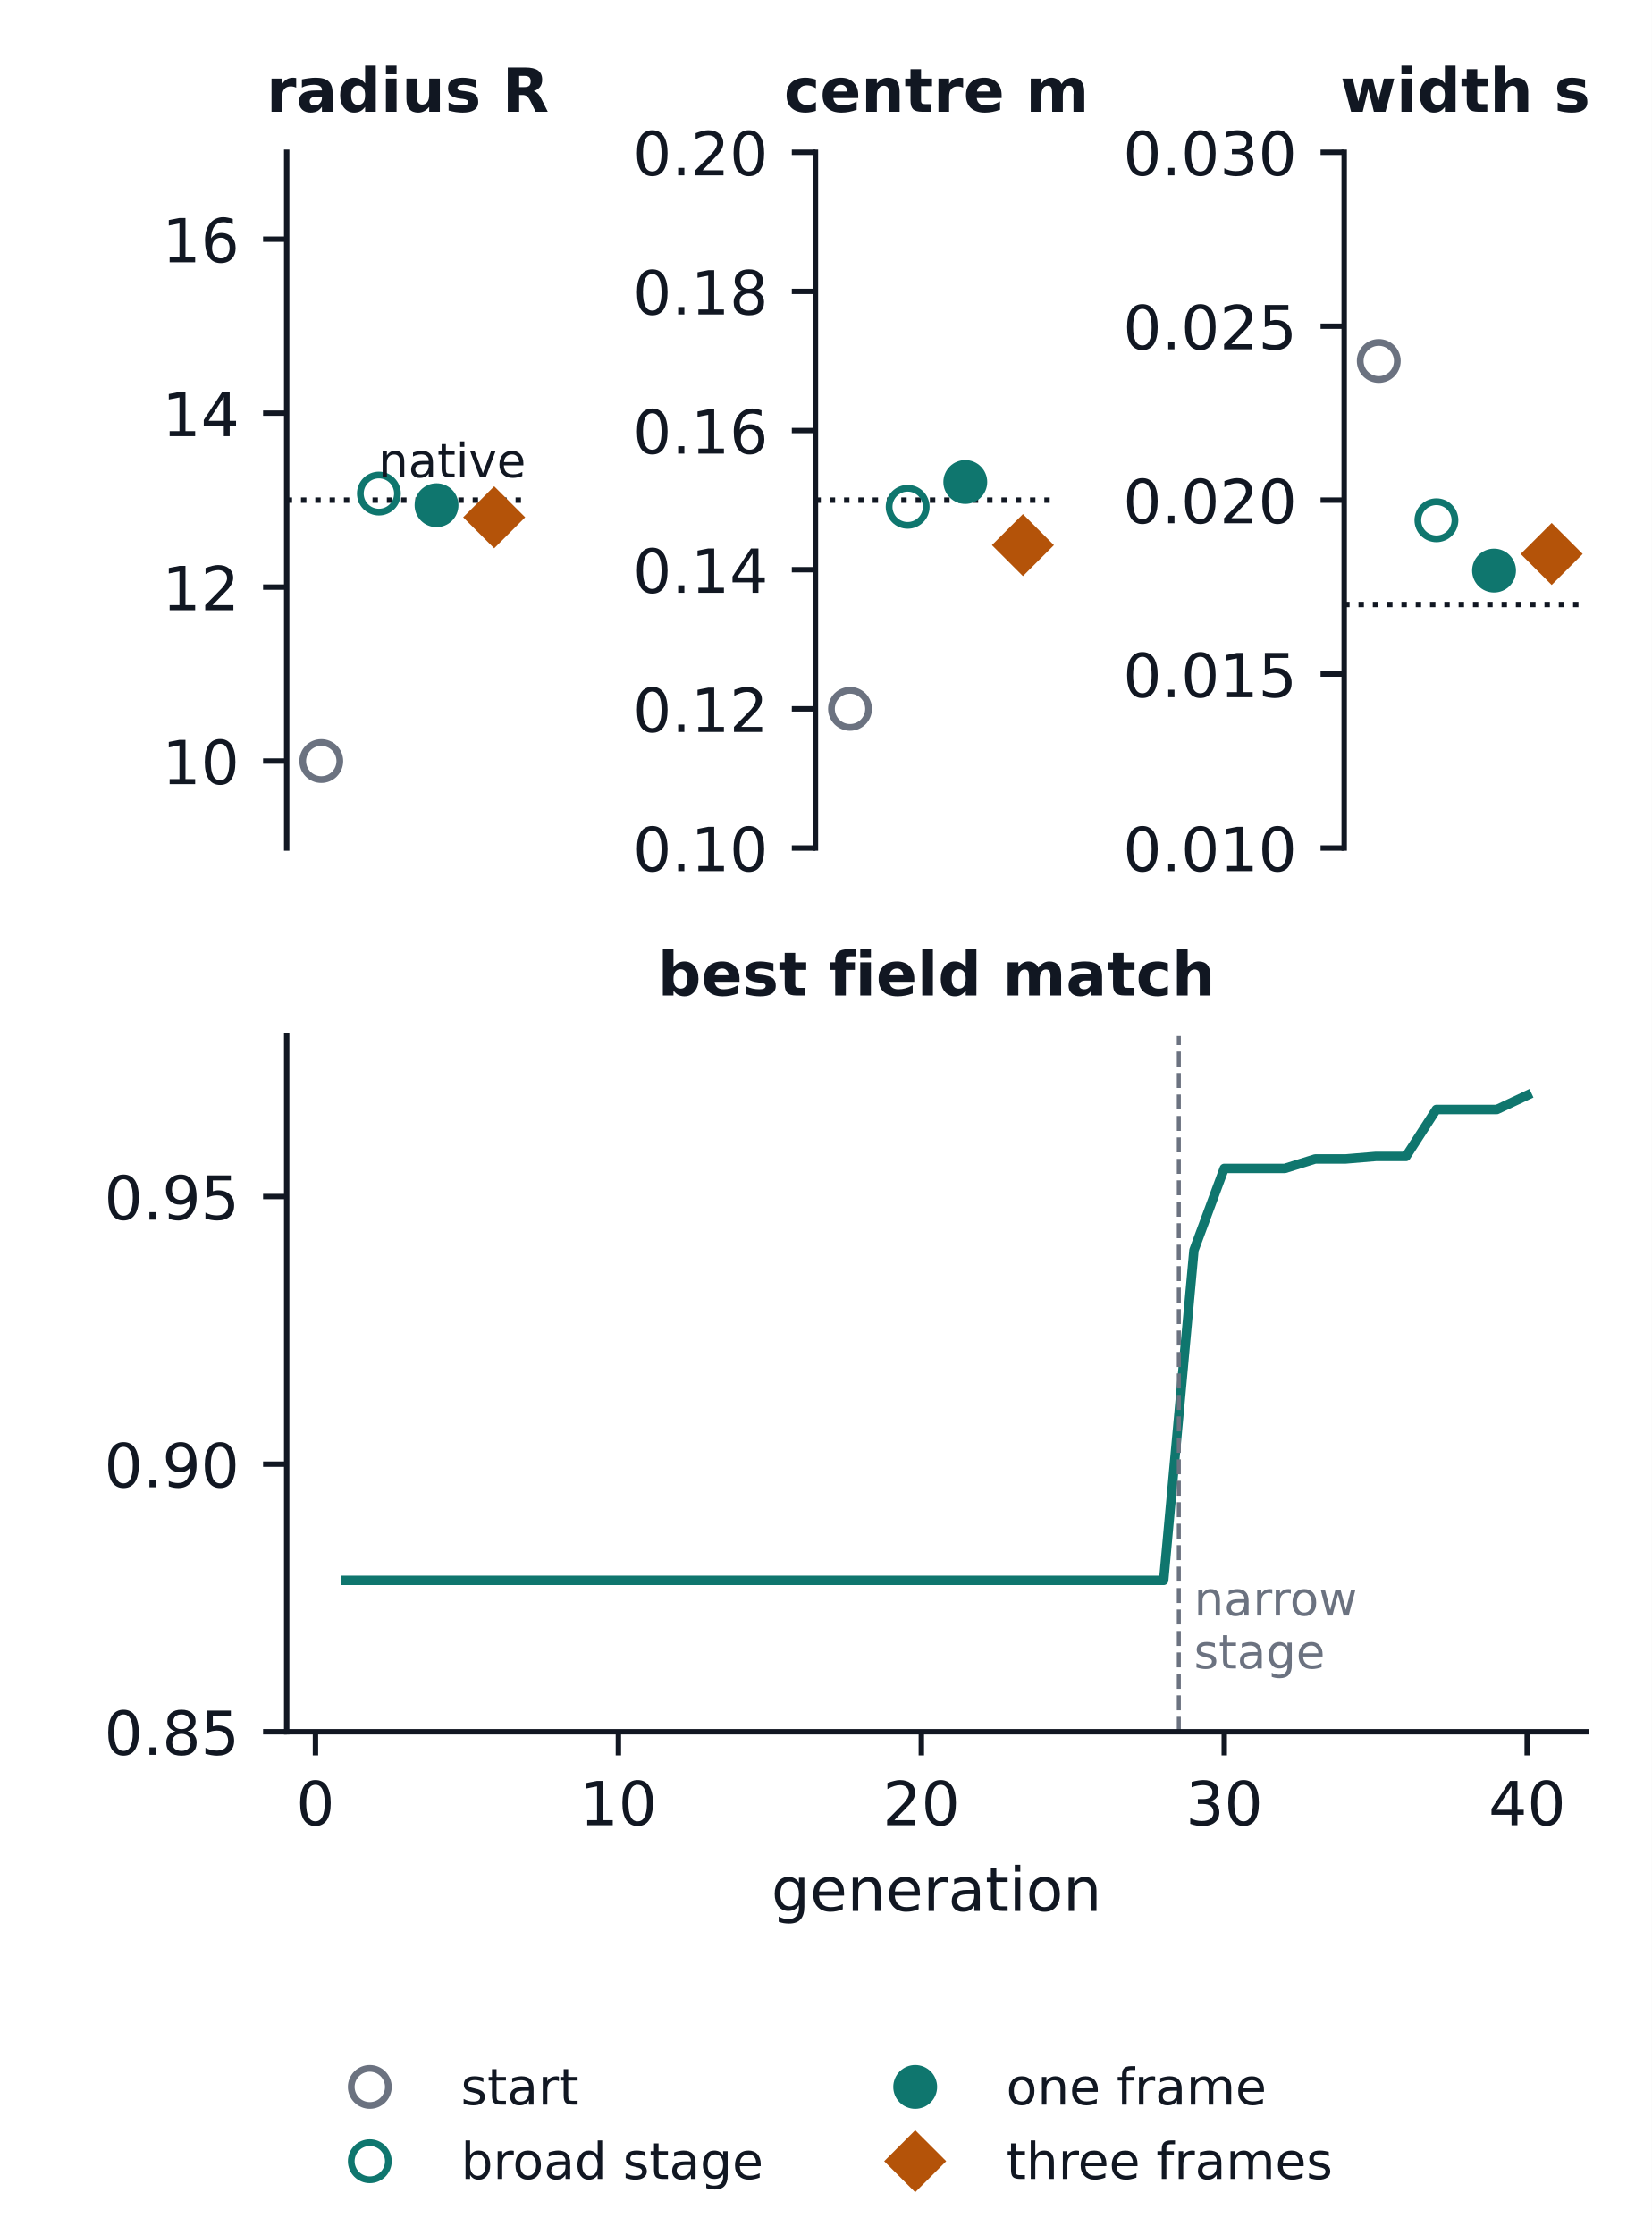
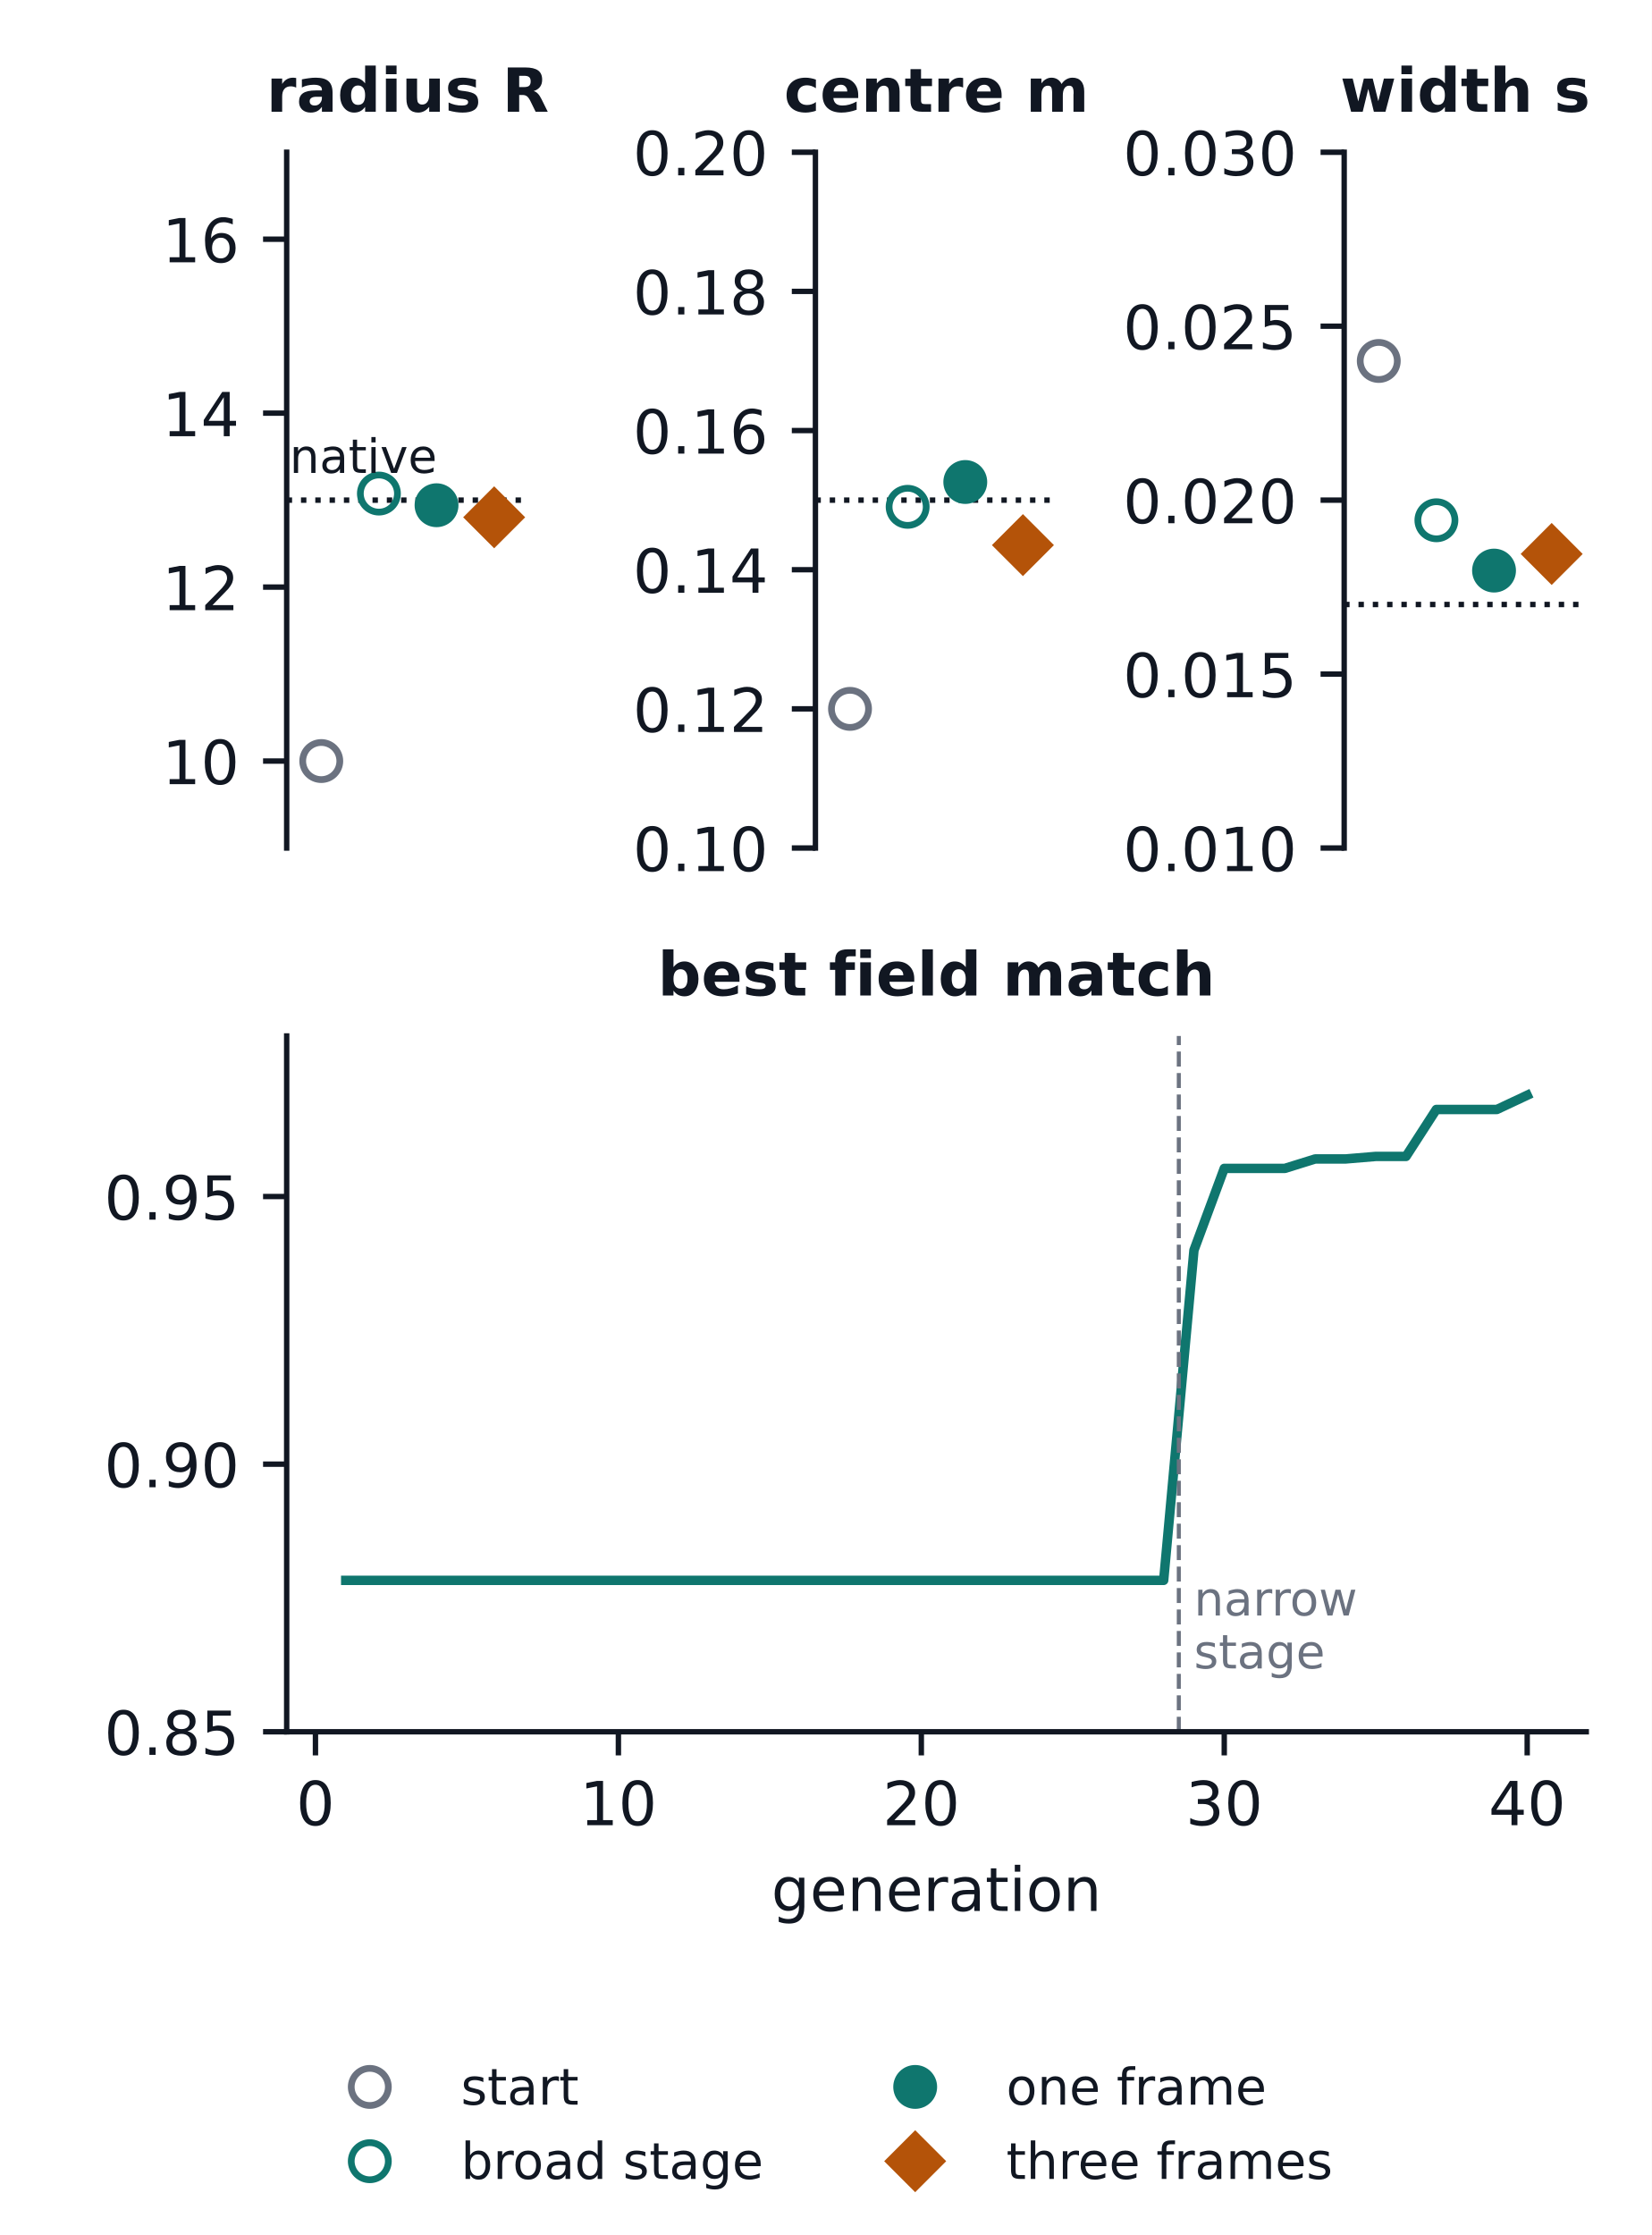
<svg xmlns="http://www.w3.org/2000/svg" xmlns:xlink="http://www.w3.org/1999/xlink" width="244.8pt" height="331.2pt" viewBox="0 0 244.8 331.2" version="1.1">
  <defs>
    <style type="text/css">*{stroke-linejoin: round; stroke-linecap: butt}</style>
  </defs>
  <g id="figure_1">
    <g id="patch_1">
      <path d="M 0 331.2  L 244.8 331.2  L 244.8 0  L 0 0  z " style="fill: #ffffff" />
    </g>
    <g id="axes_1">
      <g id="patch_2">
        <path d="M 42.485 125.668  L 78.36 125.668  L 78.36 22.559  L 42.485 22.559  z " style="fill: #ffffff" />
      </g>
      <g id="matplotlib.axis_1" />
      <g id="matplotlib.axis_2">
        <g id="ytick_1">
          <g id="line2d_1">
            <defs>
-               <path id="m79d37de8ee" d="M 0 0  L -3.5 0  " style="stroke: #111722; stroke-width: 0.8" />
+               <path id="m342f01f3e9" d="M 0 0  L -3.5 0  " style="stroke: #111722; stroke-width: 0.8" />
            </defs>
            <g>
-               <use xlink:href="#m79d37de8ee" x="42.485" y="112.779" style="fill: #111722; stroke: #111722; stroke-width: 0.8" />
+               <use xlink:href="#m342f01f3e9" x="42.485" y="112.779" style="fill: #111722; stroke: #111722; stroke-width: 0.8" />
            </g>
          </g>
          <g id="text_1">
            <text style="font-size: 9px; font-family: 'DejaVu Sans', 'Bitstream Vera Sans', 'Computer Modern Sans Serif', 'Lucida Grande', 'Verdana', 'Geneva', 'Lucid', 'Arial', 'Helvetica', 'Avant Garde', sans-serif; text-anchor: end; fill: #111722" x="35.485" y="116.199" transform="rotate(-0 35.48531 116.1988)">10</text>
          </g>
        </g>
        <g id="ytick_2">
          <g id="line2d_2">
            <g>
-               <use xlink:href="#m79d37de8ee" x="42.485" y="87.002" style="fill: #111722; stroke: #111722; stroke-width: 0.8" />
+               <use xlink:href="#m342f01f3e9" x="42.485" y="87.002" style="fill: #111722; stroke: #111722; stroke-width: 0.8" />
            </g>
          </g>
          <g id="text_2">
            <text style="font-size: 9px; font-family: 'DejaVu Sans', 'Bitstream Vera Sans', 'Computer Modern Sans Serif', 'Lucida Grande', 'Verdana', 'Geneva', 'Lucid', 'Arial', 'Helvetica', 'Avant Garde', sans-serif; text-anchor: end; fill: #111722" x="35.485" y="90.421" transform="rotate(-0 35.48531 90.42138)">12</text>
          </g>
        </g>
        <g id="ytick_3">
          <g id="line2d_3">
            <g>
-               <use xlink:href="#m79d37de8ee" x="42.485" y="61.225" style="fill: #111722; stroke: #111722; stroke-width: 0.8" />
+               <use xlink:href="#m342f01f3e9" x="42.485" y="61.225" style="fill: #111722; stroke: #111722; stroke-width: 0.8" />
            </g>
          </g>
          <g id="text_3">
            <text style="font-size: 9px; font-family: 'DejaVu Sans', 'Bitstream Vera Sans', 'Computer Modern Sans Serif', 'Lucida Grande', 'Verdana', 'Geneva', 'Lucid', 'Arial', 'Helvetica', 'Avant Garde', sans-serif; text-anchor: end; fill: #111722" x="35.485" y="64.644" transform="rotate(-0 35.48531 64.64399)">14</text>
          </g>
        </g>
        <g id="ytick_4">
          <g id="line2d_4">
            <g>
-               <use xlink:href="#m79d37de8ee" x="42.485" y="35.447" style="fill: #111722; stroke: #111722; stroke-width: 0.8" />
+               <use xlink:href="#m342f01f3e9" x="42.485" y="35.447" style="fill: #111722; stroke: #111722; stroke-width: 0.8" />
            </g>
          </g>
          <g id="text_4">
            <text style="font-size: 9px; font-family: 'DejaVu Sans', 'Bitstream Vera Sans', 'Computer Modern Sans Serif', 'Lucida Grande', 'Verdana', 'Geneva', 'Lucid', 'Arial', 'Helvetica', 'Avant Garde', sans-serif; text-anchor: end; fill: #111722" x="35.485" y="38.867" transform="rotate(-0 35.48531 38.86659)">16</text>
          </g>
        </g>
      </g>
      <g id="line2d_5">
-         <path d="M 42.485 74.113  L 78.36 74.113  " clip-path="url(#pe6cac29e9f)" style="fill: none; stroke-dasharray: 0.8,1.32; stroke-dashoffset: 0; stroke: #111722; stroke-width: 0.8" />
+         <path d="M 42.485 74.113  L 78.36 74.113  " clip-path="url(#p2396d26ed8)" style="fill: none; stroke-dasharray: 0.8,1.32; stroke-dashoffset: 0; stroke: #111722; stroke-width: 0.8" />
      </g>
      <g id="line2d_6">
        <defs>
-           <path id="m0dda5de2e9" d="M 0 2.75  C 0.729 2.75 1.429 2.46 1.945 1.945  C 2.46 1.429 2.75 0.729 2.75 0  C 2.75 -0.729 2.46 -1.429 1.945 -1.945  C 1.429 -2.46 0.729 -2.75 0 -2.75  C -0.729 -2.75 -1.429 -2.46 -1.945 -1.945  C -2.46 -1.429 -2.75 -0.729 -2.75 0  C -2.75 0.729 -2.46 1.429 -1.945 1.945  C -1.429 2.46 -0.729 2.75 0 2.75  z " style="stroke: #6b7280" />
+           <path id="m84030774ee" d="M 0 2.75  C 0.729 2.75 1.429 2.46 1.945 1.945  C 2.46 1.429 2.75 0.729 2.75 0  C 2.75 -0.729 2.46 -1.429 1.945 -1.945  C 1.429 -2.46 0.729 -2.75 0 -2.75  C -0.729 -2.75 -1.429 -2.46 -1.945 -1.945  C -2.46 -1.429 -2.75 -0.729 -2.75 0  C -2.75 0.729 -2.46 1.429 -1.945 1.945  C -1.429 2.46 -0.729 2.75 0 2.75  z " style="stroke: #6b7280" />
        </defs>
-         <g clip-path="url(#pe6cac29e9f)">
-           <use xlink:href="#m0dda5de2e9" x="47.61" y="112.779" style="fill-opacity: 0; stroke: #6b7280" />
+         <g clip-path="url(#p2396d26ed8)">
+           <use xlink:href="#m84030774ee" x="47.61" y="112.779" style="fill-opacity: 0; stroke: #6b7280" />
        </g>
      </g>
      <g id="line2d_7">
        <defs>
-           <path id="md31fb71d47" d="M 0 2.75  C 0.729 2.75 1.429 2.46 1.945 1.945  C 2.46 1.429 2.75 0.729 2.75 0  C 2.75 -0.729 2.46 -1.429 1.945 -1.945  C 1.429 -2.46 0.729 -2.75 0 -2.75  C -0.729 -2.75 -1.429 -2.46 -1.945 -1.945  C -2.46 -1.429 -2.75 -0.729 -2.75 0  C -2.75 0.729 -2.46 1.429 -1.945 1.945  C -1.429 2.46 -0.729 2.75 0 2.75  z " style="stroke: #0f766e" />
+           <path id="m6c3e9a2044" d="M 0 2.75  C 0.729 2.75 1.429 2.46 1.945 1.945  C 2.46 1.429 2.75 0.729 2.75 0  C 2.75 -0.729 2.46 -1.429 1.945 -1.945  C 1.429 -2.46 0.729 -2.75 0 -2.75  C -0.729 -2.75 -1.429 -2.46 -1.945 -1.945  C -2.46 -1.429 -2.75 -0.729 -2.75 0  C -2.75 0.729 -2.46 1.429 -1.945 1.945  C -1.429 2.46 -0.729 2.75 0 2.75  z " style="stroke: #0f766e" />
        </defs>
-         <g clip-path="url(#pe6cac29e9f)">
-           <use xlink:href="#md31fb71d47" x="56.152" y="73.14" style="fill-opacity: 0; stroke: #0f766e" />
+         <g clip-path="url(#p2396d26ed8)">
+           <use xlink:href="#m6c3e9a2044" x="56.152" y="73.14" style="fill-opacity: 0; stroke: #0f766e" />
        </g>
      </g>
      <g id="line2d_8">
        <defs>
-           <path id="mcf21590c9f" d="M 0 2.75  C 0.729 2.75 1.429 2.46 1.945 1.945  C 2.46 1.429 2.75 0.729 2.75 0  C 2.75 -0.729 2.46 -1.429 1.945 -1.945  C 1.429 -2.46 0.729 -2.75 0 -2.75  C -0.729 -2.75 -1.429 -2.46 -1.945 -1.945  C -2.46 -1.429 -2.75 -0.729 -2.75 0  C -2.75 0.729 -2.46 1.429 -1.945 1.945  C -1.429 2.46 -0.729 2.75 0 2.75  z " style="stroke: #0f766e" />
+           <path id="m2a24e34242" d="M 0 2.75  C 0.729 2.75 1.429 2.46 1.945 1.945  C 2.46 1.429 2.75 0.729 2.75 0  C 2.75 -0.729 2.46 -1.429 1.945 -1.945  C 1.429 -2.46 0.729 -2.75 0 -2.75  C -0.729 -2.75 -1.429 -2.46 -1.945 -1.945  C -2.46 -1.429 -2.75 -0.729 -2.75 0  C -2.75 0.729 -2.46 1.429 -1.945 1.945  C -1.429 2.46 -0.729 2.75 0 2.75  z " style="stroke: #0f766e" />
        </defs>
-         <g clip-path="url(#pe6cac29e9f)">
-           <use xlink:href="#mcf21590c9f" x="64.693" y="74.869" style="fill: #0f766e; stroke: #0f766e" />
+         <g clip-path="url(#p2396d26ed8)">
+           <use xlink:href="#m2a24e34242" x="64.693" y="74.869" style="fill: #0f766e; stroke: #0f766e" />
        </g>
      </g>
      <g id="line2d_9">
        <defs>
-           <path id="m0bc7a8d640" d="M -0 3.889  L 3.889 0  L 0 -3.889  L -3.889 -0  z " style="stroke: #b45309; stroke-linejoin: miter" />
+           <path id="m1bae993463" d="M -0 3.889  L 3.889 0  L 0 -3.889  L -3.889 -0  z " style="stroke: #b45309; stroke-linejoin: miter" />
        </defs>
-         <g clip-path="url(#pe6cac29e9f)">
-           <use xlink:href="#m0bc7a8d640" x="73.235" y="76.657" style="fill: #b45309; stroke: #b45309; stroke-linejoin: miter" />
+         <g clip-path="url(#p2396d26ed8)">
+           <use xlink:href="#m1bae993463" x="73.235" y="76.657" style="fill: #b45309; stroke: #b45309; stroke-linejoin: miter" />
        </g>
      </g>
      <g id="patch_3">
        <path d="M 42.485 125.668  L 42.485 22.559  " style="fill: none; stroke: #111722; stroke-width: 0.8; stroke-linejoin: miter; stroke-linecap: square" />
      </g>
      <g id="text_5">
-         <text style="font-size: 7px; font-family: 'DejaVu Sans', 'Bitstream Vera Sans', 'Computer Modern Sans Serif', 'Lucida Grande', 'Verdana', 'Geneva', 'Lucid', 'Arial', 'Helvetica', 'Avant Garde', sans-serif; text-anchor: end; fill: #111722" x="77.933" y="70.724" transform="rotate(-0 77.93292 70.7243)">native</text>
+         <text style="font-size: 7px; font-family: 'DejaVu Sans', 'Bitstream Vera Sans', 'Computer Modern Sans Serif', 'Lucida Grande', 'Verdana', 'Geneva', 'Lucid', 'Arial', 'Helvetica', 'Avant Garde', sans-serif; text-anchor: start; fill: #111722" x="42.912" y="70.08" transform="rotate(-0 42.91239 70.07987)">native</text>
      </g>
      <g id="text_6">
        <text style="font-weight: 700; font-size: 9px; font-family: 'DejaVu Sans', 'Bitstream Vera Sans', 'Computer Modern Sans Serif', 'Lucida Grande', 'Verdana', 'Geneva', 'Lucid', 'Arial', 'Helvetica', 'Avant Garde', sans-serif; text-anchor: middle; fill: #111722" x="60.423" y="16.559" transform="rotate(-0 60.42266 16.55859)">radius R</text>
      </g>
    </g>
    <g id="axes_2">
      <g id="patch_4">
        <path d="M 120.845 125.668  L 156.72 125.668  L 156.72 22.559  L 120.845 22.559  z " style="fill: #ffffff" />
      </g>
      <g id="matplotlib.axis_3" />
      <g id="matplotlib.axis_4">
        <g id="ytick_5">
          <g id="line2d_10">
            <g>
-               <use xlink:href="#m79d37de8ee" x="120.845" y="125.668" style="fill: #111722; stroke: #111722; stroke-width: 0.8" />
+               <use xlink:href="#m342f01f3e9" x="120.845" y="125.668" style="fill: #111722; stroke: #111722; stroke-width: 0.8" />
            </g>
          </g>
          <g id="text_7">
            <text style="font-size: 9px; font-family: 'DejaVu Sans', 'Bitstream Vera Sans', 'Computer Modern Sans Serif', 'Lucida Grande', 'Verdana', 'Geneva', 'Lucid', 'Arial', 'Helvetica', 'Avant Garde', sans-serif; text-anchor: end; fill: #111722" x="113.845" y="129.087" transform="rotate(-0 113.8453 129.0875)">0.10</text>
          </g>
        </g>
        <g id="ytick_6">
          <g id="line2d_11">
            <g>
-               <use xlink:href="#m79d37de8ee" x="120.845" y="105.046" style="fill: #111722; stroke: #111722; stroke-width: 0.8" />
+               <use xlink:href="#m342f01f3e9" x="120.845" y="105.046" style="fill: #111722; stroke: #111722; stroke-width: 0.8" />
            </g>
          </g>
          <g id="text_8">
            <text style="font-size: 9px; font-family: 'DejaVu Sans', 'Bitstream Vera Sans', 'Computer Modern Sans Serif', 'Lucida Grande', 'Verdana', 'Geneva', 'Lucid', 'Arial', 'Helvetica', 'Avant Garde', sans-serif; text-anchor: end; fill: #111722" x="113.845" y="108.466" transform="rotate(-0 113.8453 108.4656)">0.12</text>
          </g>
        </g>
        <g id="ytick_7">
          <g id="line2d_12">
            <g>
-               <use xlink:href="#m79d37de8ee" x="120.845" y="84.424" style="fill: #111722; stroke: #111722; stroke-width: 0.8" />
+               <use xlink:href="#m342f01f3e9" x="120.845" y="84.424" style="fill: #111722; stroke: #111722; stroke-width: 0.8" />
            </g>
          </g>
          <g id="text_9">
            <text style="font-size: 9px; font-family: 'DejaVu Sans', 'Bitstream Vera Sans', 'Computer Modern Sans Serif', 'Lucida Grande', 'Verdana', 'Geneva', 'Lucid', 'Arial', 'Helvetica', 'Avant Garde', sans-serif; text-anchor: end; fill: #111722" x="113.845" y="87.844" transform="rotate(-0 113.8453 87.84364)">0.14</text>
          </g>
        </g>
        <g id="ytick_8">
          <g id="line2d_13">
            <g>
-               <use xlink:href="#m79d37de8ee" x="120.845" y="63.802" style="fill: #111722; stroke: #111722; stroke-width: 0.8" />
+               <use xlink:href="#m342f01f3e9" x="120.845" y="63.802" style="fill: #111722; stroke: #111722; stroke-width: 0.8" />
            </g>
          </g>
          <g id="text_10">
            <text style="font-size: 9px; font-family: 'DejaVu Sans', 'Bitstream Vera Sans', 'Computer Modern Sans Serif', 'Lucida Grande', 'Verdana', 'Geneva', 'Lucid', 'Arial', 'Helvetica', 'Avant Garde', sans-serif; text-anchor: end; fill: #111722" x="113.845" y="67.222" transform="rotate(-0 113.8453 67.22173)">0.16</text>
          </g>
        </g>
        <g id="ytick_9">
          <g id="line2d_14">
            <g>
-               <use xlink:href="#m79d37de8ee" x="120.845" y="43.181" style="fill: #111722; stroke: #111722; stroke-width: 0.8" />
+               <use xlink:href="#m342f01f3e9" x="120.845" y="43.181" style="fill: #111722; stroke: #111722; stroke-width: 0.8" />
            </g>
          </g>
          <g id="text_11">
            <text style="font-size: 9px; font-family: 'DejaVu Sans', 'Bitstream Vera Sans', 'Computer Modern Sans Serif', 'Lucida Grande', 'Verdana', 'Geneva', 'Lucid', 'Arial', 'Helvetica', 'Avant Garde', sans-serif; text-anchor: end; fill: #111722" x="113.845" y="46.6" transform="rotate(-0 113.8453 46.59981)">0.18</text>
          </g>
        </g>
        <g id="ytick_10">
          <g id="line2d_15">
            <g>
-               <use xlink:href="#m79d37de8ee" x="120.845" y="22.559" style="fill: #111722; stroke: #111722; stroke-width: 0.8" />
+               <use xlink:href="#m342f01f3e9" x="120.845" y="22.559" style="fill: #111722; stroke: #111722; stroke-width: 0.8" />
            </g>
          </g>
          <g id="text_12">
            <text style="font-size: 9px; font-family: 'DejaVu Sans', 'Bitstream Vera Sans', 'Computer Modern Sans Serif', 'Lucida Grande', 'Verdana', 'Geneva', 'Lucid', 'Arial', 'Helvetica', 'Avant Garde', sans-serif; text-anchor: end; fill: #111722" x="113.845" y="25.978" transform="rotate(-0 113.8453 25.97789)">0.20</text>
          </g>
        </g>
      </g>
      <g id="line2d_16">
-         <path d="M 120.845 74.113  L 156.72 74.113  " clip-path="url(#p08f8cddf17)" style="fill: none; stroke-dasharray: 0.8,1.32; stroke-dashoffset: 0; stroke: #111722; stroke-width: 0.8" />
+         <path d="M 120.845 74.113  L 156.72 74.113  " clip-path="url(#pd4ae3ed3ef)" style="fill: none; stroke-dasharray: 0.8,1.32; stroke-dashoffset: 0; stroke: #111722; stroke-width: 0.8" />
      </g>
      <g id="line2d_17">
-         <g clip-path="url(#p08f8cddf17)">
-           <use xlink:href="#m0dda5de2e9" x="125.97" y="105.046" style="fill-opacity: 0; stroke: #6b7280" />
+         <g clip-path="url(#pd4ae3ed3ef)">
+           <use xlink:href="#m84030774ee" x="125.97" y="105.046" style="fill-opacity: 0; stroke: #6b7280" />
        </g>
      </g>
      <g id="line2d_18">
-         <g clip-path="url(#p08f8cddf17)">
-           <use xlink:href="#md31fb71d47" x="134.512" y="75.105" style="fill-opacity: 0; stroke: #0f766e" />
+         <g clip-path="url(#pd4ae3ed3ef)">
+           <use xlink:href="#m6c3e9a2044" x="134.512" y="75.105" style="fill-opacity: 0; stroke: #0f766e" />
        </g>
      </g>
      <g id="line2d_19">
-         <g clip-path="url(#p08f8cddf17)">
-           <use xlink:href="#mcf21590c9f" x="143.053" y="71.427" style="fill: #0f766e; stroke: #0f766e" />
+         <g clip-path="url(#pd4ae3ed3ef)">
+           <use xlink:href="#m2a24e34242" x="143.053" y="71.427" style="fill: #0f766e; stroke: #0f766e" />
        </g>
      </g>
      <g id="line2d_20">
-         <g clip-path="url(#p08f8cddf17)">
-           <use xlink:href="#m0bc7a8d640" x="151.595" y="80.78" style="fill: #b45309; stroke: #b45309; stroke-linejoin: miter" />
+         <g clip-path="url(#pd4ae3ed3ef)">
+           <use xlink:href="#m1bae993463" x="151.595" y="80.78" style="fill: #b45309; stroke: #b45309; stroke-linejoin: miter" />
        </g>
      </g>
      <g id="patch_5">
        <path d="M 120.845 125.668  L 120.845 22.559  " style="fill: none; stroke: #111722; stroke-width: 0.8; stroke-linejoin: miter; stroke-linecap: square" />
      </g>
      <g id="text_13">
        <text style="font-weight: 700; font-size: 9px; font-family: 'DejaVu Sans', 'Bitstream Vera Sans', 'Computer Modern Sans Serif', 'Lucida Grande', 'Verdana', 'Geneva', 'Lucid', 'Arial', 'Helvetica', 'Avant Garde', sans-serif; text-anchor: middle; fill: #111722" x="138.783" y="16.559" transform="rotate(-0 138.7827 16.55859)">centre m</text>
      </g>
    </g>
    <g id="axes_3">
      <g id="patch_6">
        <path d="M 199.205 125.668  L 235.08 125.668  L 235.08 22.559  L 199.205 22.559  z " style="fill: #ffffff" />
      </g>
      <g id="matplotlib.axis_5" />
      <g id="matplotlib.axis_6">
        <g id="ytick_11">
          <g id="line2d_21">
            <g>
-               <use xlink:href="#m79d37de8ee" x="199.205" y="125.668" style="fill: #111722; stroke: #111722; stroke-width: 0.8" />
+               <use xlink:href="#m342f01f3e9" x="199.205" y="125.668" style="fill: #111722; stroke: #111722; stroke-width: 0.8" />
            </g>
          </g>
          <g id="text_14">
            <text style="font-size: 9px; font-family: 'DejaVu Sans', 'Bitstream Vera Sans', 'Computer Modern Sans Serif', 'Lucida Grande', 'Verdana', 'Geneva', 'Lucid', 'Arial', 'Helvetica', 'Avant Garde', sans-serif; text-anchor: end; fill: #111722" x="192.205" y="129.087" transform="rotate(-0 192.2053 129.0875)">0.010</text>
          </g>
        </g>
        <g id="ytick_12">
          <g id="line2d_22">
            <g>
-               <use xlink:href="#m79d37de8ee" x="199.205" y="99.891" style="fill: #111722; stroke: #111722; stroke-width: 0.8" />
+               <use xlink:href="#m342f01f3e9" x="199.205" y="99.891" style="fill: #111722; stroke: #111722; stroke-width: 0.8" />
            </g>
          </g>
          <g id="text_15">
            <text style="font-size: 9px; font-family: 'DejaVu Sans', 'Bitstream Vera Sans', 'Computer Modern Sans Serif', 'Lucida Grande', 'Verdana', 'Geneva', 'Lucid', 'Arial', 'Helvetica', 'Avant Garde', sans-serif; text-anchor: end; fill: #111722" x="192.205" y="103.31" transform="rotate(-0 192.2053 103.3101)">0.015</text>
          </g>
        </g>
        <g id="ytick_13">
          <g id="line2d_23">
            <g>
-               <use xlink:href="#m79d37de8ee" x="199.205" y="74.113" style="fill: #111722; stroke: #111722; stroke-width: 0.8" />
+               <use xlink:href="#m342f01f3e9" x="199.205" y="74.113" style="fill: #111722; stroke: #111722; stroke-width: 0.8" />
            </g>
          </g>
          <g id="text_16">
            <text style="font-size: 9px; font-family: 'DejaVu Sans', 'Bitstream Vera Sans', 'Computer Modern Sans Serif', 'Lucida Grande', 'Verdana', 'Geneva', 'Lucid', 'Arial', 'Helvetica', 'Avant Garde', sans-serif; text-anchor: end; fill: #111722" x="192.205" y="77.533" transform="rotate(-0 192.2053 77.53268)">0.020</text>
          </g>
        </g>
        <g id="ytick_14">
          <g id="line2d_24">
            <g>
-               <use xlink:href="#m79d37de8ee" x="199.205" y="48.336" style="fill: #111722; stroke: #111722; stroke-width: 0.8" />
+               <use xlink:href="#m342f01f3e9" x="199.205" y="48.336" style="fill: #111722; stroke: #111722; stroke-width: 0.8" />
            </g>
          </g>
          <g id="text_17">
            <text style="font-size: 9px; font-family: 'DejaVu Sans', 'Bitstream Vera Sans', 'Computer Modern Sans Serif', 'Lucida Grande', 'Verdana', 'Geneva', 'Lucid', 'Arial', 'Helvetica', 'Avant Garde', sans-serif; text-anchor: end; fill: #111722" x="192.205" y="51.755" transform="rotate(-0 192.2053 51.75529)">0.025</text>
          </g>
        </g>
        <g id="ytick_15">
          <g id="line2d_25">
            <g>
-               <use xlink:href="#m79d37de8ee" x="199.205" y="22.559" style="fill: #111722; stroke: #111722; stroke-width: 0.8" />
+               <use xlink:href="#m342f01f3e9" x="199.205" y="22.559" style="fill: #111722; stroke: #111722; stroke-width: 0.8" />
            </g>
          </g>
          <g id="text_18">
            <text style="font-size: 9px; font-family: 'DejaVu Sans', 'Bitstream Vera Sans', 'Computer Modern Sans Serif', 'Lucida Grande', 'Verdana', 'Geneva', 'Lucid', 'Arial', 'Helvetica', 'Avant Garde', sans-serif; text-anchor: end; fill: #111722" x="192.205" y="25.978" transform="rotate(-0 192.2053 25.97789)">0.030</text>
          </g>
        </g>
      </g>
      <g id="line2d_26">
-         <path d="M 199.205 89.58  L 235.08 89.58  " clip-path="url(#pfc71e22828)" style="fill: none; stroke-dasharray: 0.8,1.32; stroke-dashoffset: 0; stroke: #111722; stroke-width: 0.8" />
+         <path d="M 199.205 89.58  L 235.08 89.58  " clip-path="url(#p724e5ff6b5)" style="fill: none; stroke-dasharray: 0.8,1.32; stroke-dashoffset: 0; stroke: #111722; stroke-width: 0.8" />
      </g>
      <g id="line2d_27">
-         <g clip-path="url(#pfc71e22828)">
-           <use xlink:href="#m0dda5de2e9" x="204.33" y="53.491" style="fill-opacity: 0; stroke: #6b7280" />
+         <g clip-path="url(#p724e5ff6b5)">
+           <use xlink:href="#m84030774ee" x="204.33" y="53.491" style="fill-opacity: 0; stroke: #6b7280" />
        </g>
      </g>
      <g id="line2d_28">
-         <g clip-path="url(#pfc71e22828)">
-           <use xlink:href="#md31fb71d47" x="212.872" y="77.097" style="fill-opacity: 0; stroke: #0f766e" />
+         <g clip-path="url(#p724e5ff6b5)">
+           <use xlink:href="#m6c3e9a2044" x="212.872" y="77.097" style="fill-opacity: 0; stroke: #0f766e" />
        </g>
      </g>
      <g id="line2d_29">
-         <g clip-path="url(#pfc71e22828)">
-           <use xlink:href="#mcf21590c9f" x="221.413" y="84.553" style="fill: #0f766e; stroke: #0f766e" />
+         <g clip-path="url(#p724e5ff6b5)">
+           <use xlink:href="#m2a24e34242" x="221.413" y="84.553" style="fill: #0f766e; stroke: #0f766e" />
        </g>
      </g>
      <g id="line2d_30">
-         <g clip-path="url(#pfc71e22828)">
-           <use xlink:href="#m0bc7a8d640" x="229.955" y="82.091" style="fill: #b45309; stroke: #b45309; stroke-linejoin: miter" />
+         <g clip-path="url(#p724e5ff6b5)">
+           <use xlink:href="#m1bae993463" x="229.955" y="82.091" style="fill: #b45309; stroke: #b45309; stroke-linejoin: miter" />
        </g>
      </g>
      <g id="patch_7">
        <path d="M 199.205 125.668  L 199.205 22.559  " style="fill: none; stroke: #111722; stroke-width: 0.8; stroke-linejoin: miter; stroke-linecap: square" />
      </g>
      <g id="text_19">
        <text style="font-weight: 700; font-size: 9px; font-family: 'DejaVu Sans', 'Bitstream Vera Sans', 'Computer Modern Sans Serif', 'Lucida Grande', 'Verdana', 'Geneva', 'Lucid', 'Arial', 'Helvetica', 'Avant Garde', sans-serif; text-anchor: middle; fill: #111722" x="217.143" y="16.559" transform="rotate(-0 217.1427 16.55859)">width s</text>
      </g>
    </g>
    <g id="axes_4">
      <g id="patch_8">
        <path d="M 42.485 256.627  L 235.08 256.627  L 235.08 153.518  L 42.485 153.518  z " style="fill: #ffffff" />
      </g>
      <g id="matplotlib.axis_7">
        <g id="xtick_1">
          <g id="line2d_31">
            <defs>
-               <path id="m20f72fef75" d="M 0 0  L 0 3.5  " style="stroke: #111722; stroke-width: 0.8" />
+               <path id="m166a0c3344" d="M 0 0  L 0 3.5  " style="stroke: #111722; stroke-width: 0.8" />
            </defs>
            <g>
-               <use xlink:href="#m20f72fef75" x="46.75" y="256.627" style="fill: #111722; stroke: #111722; stroke-width: 0.8" />
+               <use xlink:href="#m166a0c3344" x="46.75" y="256.627" style="fill: #111722; stroke: #111722; stroke-width: 0.8" />
            </g>
          </g>
          <g id="text_20">
            <text style="font-size: 9px; font-family: 'DejaVu Sans', 'Bitstream Vera Sans', 'Computer Modern Sans Serif', 'Lucida Grande', 'Verdana', 'Geneva', 'Lucid', 'Arial', 'Helvetica', 'Avant Garde', sans-serif; text-anchor: middle; fill: #111722" x="46.75" y="270.466" transform="rotate(-0 46.75023 270.466)">0</text>
          </g>
        </g>
        <g id="xtick_2">
          <g id="line2d_32">
            <g>
-               <use xlink:href="#m20f72fef75" x="91.644" y="256.627" style="fill: #111722; stroke: #111722; stroke-width: 0.8" />
+               <use xlink:href="#m166a0c3344" x="91.644" y="256.627" style="fill: #111722; stroke: #111722; stroke-width: 0.8" />
            </g>
          </g>
          <g id="text_21">
            <text style="font-size: 9px; font-family: 'DejaVu Sans', 'Bitstream Vera Sans', 'Computer Modern Sans Serif', 'Lucida Grande', 'Verdana', 'Geneva', 'Lucid', 'Arial', 'Helvetica', 'Avant Garde', sans-serif; text-anchor: middle; fill: #111722" x="91.644" y="270.466" transform="rotate(-0 91.6441 270.466)">10</text>
          </g>
        </g>
        <g id="xtick_3">
          <g id="line2d_33">
            <g>
-               <use xlink:href="#m20f72fef75" x="136.538" y="256.627" style="fill: #111722; stroke: #111722; stroke-width: 0.8" />
+               <use xlink:href="#m166a0c3344" x="136.538" y="256.627" style="fill: #111722; stroke: #111722; stroke-width: 0.8" />
            </g>
          </g>
          <g id="text_22">
            <text style="font-size: 9px; font-family: 'DejaVu Sans', 'Bitstream Vera Sans', 'Computer Modern Sans Serif', 'Lucida Grande', 'Verdana', 'Geneva', 'Lucid', 'Arial', 'Helvetica', 'Avant Garde', sans-serif; text-anchor: middle; fill: #111722" x="136.538" y="270.466" transform="rotate(-0 136.538 270.466)">20</text>
          </g>
        </g>
        <g id="xtick_4">
          <g id="line2d_34">
            <g>
-               <use xlink:href="#m20f72fef75" x="181.432" y="256.627" style="fill: #111722; stroke: #111722; stroke-width: 0.8" />
+               <use xlink:href="#m166a0c3344" x="181.432" y="256.627" style="fill: #111722; stroke: #111722; stroke-width: 0.8" />
            </g>
          </g>
          <g id="text_23">
            <text style="font-size: 9px; font-family: 'DejaVu Sans', 'Bitstream Vera Sans', 'Computer Modern Sans Serif', 'Lucida Grande', 'Verdana', 'Geneva', 'Lucid', 'Arial', 'Helvetica', 'Avant Garde', sans-serif; text-anchor: middle; fill: #111722" x="181.432" y="270.466" transform="rotate(-0 181.4318 270.466)">30</text>
          </g>
        </g>
        <g id="xtick_5">
          <g id="line2d_35">
            <g>
-               <use xlink:href="#m20f72fef75" x="226.326" y="256.627" style="fill: #111722; stroke: #111722; stroke-width: 0.8" />
+               <use xlink:href="#m166a0c3344" x="226.326" y="256.627" style="fill: #111722; stroke: #111722; stroke-width: 0.8" />
            </g>
          </g>
          <g id="text_24">
            <text style="font-size: 9px; font-family: 'DejaVu Sans', 'Bitstream Vera Sans', 'Computer Modern Sans Serif', 'Lucida Grande', 'Verdana', 'Geneva', 'Lucid', 'Arial', 'Helvetica', 'Avant Garde', sans-serif; text-anchor: middle; fill: #111722" x="226.326" y="270.466" transform="rotate(-0 226.3257 270.466)">40</text>
          </g>
        </g>
        <g id="text_25">
          <text style="font-size: 9px; font-family: 'DejaVu Sans', 'Bitstream Vera Sans', 'Computer Modern Sans Serif', 'Lucida Grande', 'Verdana', 'Geneva', 'Lucid', 'Arial', 'Helvetica', 'Avant Garde', sans-serif; text-anchor: middle; fill: #111722" x="138.783" y="283.176" transform="rotate(-0 138.7827 283.1763)">generation</text>
        </g>
      </g>
      <g id="matplotlib.axis_8">
        <g id="ytick_16">
          <g id="line2d_36">
            <g>
-               <use xlink:href="#m79d37de8ee" x="42.485" y="256.627" style="fill: #111722; stroke: #111722; stroke-width: 0.8" />
+               <use xlink:href="#m342f01f3e9" x="42.485" y="256.627" style="fill: #111722; stroke: #111722; stroke-width: 0.8" />
            </g>
          </g>
          <g id="text_26">
            <text style="font-size: 9px; font-family: 'DejaVu Sans', 'Bitstream Vera Sans', 'Computer Modern Sans Serif', 'Lucida Grande', 'Verdana', 'Geneva', 'Lucid', 'Arial', 'Helvetica', 'Avant Garde', sans-serif; text-anchor: end; fill: #111722" x="35.485" y="260.047" transform="rotate(-0 35.48531 260.0467)">0.85</text>
          </g>
        </g>
        <g id="ytick_17">
          <g id="line2d_37">
            <g>
-               <use xlink:href="#m79d37de8ee" x="42.485" y="216.97" style="fill: #111722; stroke: #111722; stroke-width: 0.8" />
+               <use xlink:href="#m342f01f3e9" x="42.485" y="216.97" style="fill: #111722; stroke: #111722; stroke-width: 0.8" />
            </g>
          </g>
          <g id="text_27">
            <text style="font-size: 9px; font-family: 'DejaVu Sans', 'Bitstream Vera Sans', 'Computer Modern Sans Serif', 'Lucida Grande', 'Verdana', 'Geneva', 'Lucid', 'Arial', 'Helvetica', 'Avant Garde', sans-serif; text-anchor: end; fill: #111722" x="35.485" y="220.389" transform="rotate(-0 35.48531 220.3891)">0.90</text>
          </g>
        </g>
        <g id="ytick_18">
          <g id="line2d_38">
            <g>
-               <use xlink:href="#m79d37de8ee" x="42.485" y="177.312" style="fill: #111722; stroke: #111722; stroke-width: 0.8" />
+               <use xlink:href="#m342f01f3e9" x="42.485" y="177.312" style="fill: #111722; stroke: #111722; stroke-width: 0.8" />
            </g>
          </g>
          <g id="text_28">
            <text style="font-size: 9px; font-family: 'DejaVu Sans', 'Bitstream Vera Sans', 'Computer Modern Sans Serif', 'Lucida Grande', 'Verdana', 'Geneva', 'Lucid', 'Arial', 'Helvetica', 'Avant Garde', sans-serif; text-anchor: end; fill: #111722" x="35.485" y="180.732" transform="rotate(-0 35.48531 180.7316)">0.95</text>
          </g>
        </g>
      </g>
      <g id="line2d_39">
-         <path d="M 51.24 234.188  L 55.729 234.188  L 60.218 234.188  L 64.708 234.188  L 69.197 234.188  L 73.687 234.188  L 78.176 234.188  L 82.665 234.188  L 87.155 234.188  L 91.644 234.188  L 96.133 234.188  L 100.623 234.188  L 105.112 234.188  L 109.602 234.188  L 114.091 234.188  L 118.58 234.188  L 123.07 234.188  L 127.559 234.188  L 132.049 234.188  L 136.538 234.188  L 141.027 234.188  L 145.517 234.188  L 150.006 234.188  L 154.496 234.188  L 158.985 234.188  L 163.474 234.188  L 167.964 234.188  L 172.453 234.188  L 176.942 185.264  L 181.432 173.141  L 185.921 173.141  L 190.411 173.141  L 194.9 171.745  L 199.389 171.745  L 203.879 171.368  L 208.368 171.368  L 212.858 164.411  L 217.347 164.411  L 221.836 164.411  L 226.326 162.302  " clip-path="url(#p0d1d9cb31c)" style="fill: none; stroke: #0f766e; stroke-width: 1.4; stroke-linecap: square" />
+         <path d="M 51.24 234.188  L 55.729 234.188  L 60.218 234.188  L 64.708 234.188  L 69.197 234.188  L 73.687 234.188  L 78.176 234.188  L 82.665 234.188  L 87.155 234.188  L 91.644 234.188  L 96.133 234.188  L 100.623 234.188  L 105.112 234.188  L 109.602 234.188  L 114.091 234.188  L 118.58 234.188  L 123.07 234.188  L 127.559 234.188  L 132.049 234.188  L 136.538 234.188  L 141.027 234.188  L 145.517 234.188  L 150.006 234.188  L 154.496 234.188  L 158.985 234.188  L 163.474 234.188  L 167.964 234.188  L 172.453 234.188  L 176.942 185.264  L 181.432 173.141  L 185.921 173.141  L 190.411 173.141  L 194.9 171.745  L 199.389 171.745  L 203.879 171.368  L 208.368 171.368  L 212.858 164.411  L 217.347 164.411  L 221.836 164.411  L 226.326 162.302  " clip-path="url(#pa197271163)" style="fill: none; stroke: #0f766e; stroke-width: 1.4; stroke-linecap: square" />
      </g>
      <g id="line2d_40">
-         <path d="M 174.698 256.627  L 174.698 153.518  " clip-path="url(#p0d1d9cb31c)" style="fill: none; stroke-dasharray: 2.22,0.96; stroke-dashoffset: 0; stroke: #6b7280; stroke-width: 0.6" />
+         <path d="M 174.698 256.627  L 174.698 153.518  " clip-path="url(#pa197271163)" style="fill: none; stroke-dasharray: 2.22,0.96; stroke-dashoffset: 0; stroke: #6b7280; stroke-width: 0.6" />
      </g>
      <g id="patch_9">
        <path d="M 42.485 256.627  L 42.485 153.518  " style="fill: none; stroke: #111722; stroke-width: 0.8; stroke-linejoin: miter; stroke-linecap: square" />
      </g>
      <g id="patch_10">
        <path d="M 42.485 256.627  L 235.08 256.627  " style="fill: none; stroke: #111722; stroke-width: 0.8; stroke-linejoin: miter; stroke-linecap: square" />
      </g>
      <g id="text_29">
        <text style="font-size: 7px; font-family: 'DejaVu Sans', 'Bitstream Vera Sans', 'Computer Modern Sans Serif', 'Lucida Grande', 'Verdana', 'Geneva', 'Lucid', 'Arial', 'Helvetica', 'Avant Garde', sans-serif; fill: #6b7280" transform="translate(176.9424 239.4016)">narrow</text>
        <text style="font-size: 7px; font-family: 'DejaVu Sans', 'Bitstream Vera Sans', 'Computer Modern Sans Serif', 'Lucida Grande', 'Verdana', 'Geneva', 'Lucid', 'Arial', 'Helvetica', 'Avant Garde', sans-serif; fill: #6b7280" transform="translate(176.9424 247.2401)">stage</text>
      </g>
      <g id="text_30">
        <text style="font-weight: 700; font-size: 9px; font-family: 'DejaVu Sans', 'Bitstream Vera Sans', 'Computer Modern Sans Serif', 'Lucida Grande', 'Verdana', 'Geneva', 'Lucid', 'Arial', 'Helvetica', 'Avant Garde', sans-serif; text-anchor: middle; fill: #111722" x="138.783" y="147.518" transform="rotate(-0 138.7827 147.5178)">best field match</text>
      </g>
    </g>
    <g id="legend_1">
      <g id="line2d_41">
        <g>
-           <use xlink:href="#m0dda5de2e9" x="54.803" y="309.257" style="fill-opacity: 0; stroke: #6b7280" />
+           <use xlink:href="#m84030774ee" x="54.803" y="309.257" style="fill-opacity: 0; stroke: #6b7280" />
        </g>
      </g>
      <g id="text_31">
        <text style="font-size: 7.5px; font-family: 'DejaVu Sans', 'Bitstream Vera Sans', 'Computer Modern Sans Serif', 'Lucida Grande', 'Verdana', 'Geneva', 'Lucid', 'Arial', 'Helvetica', 'Avant Garde', sans-serif; text-anchor: start; fill: #111722" x="68.303" y="311.882" transform="rotate(-0 68.30332 311.8816)">start</text>
      </g>
      <g id="line2d_42">
        <g>
-           <use xlink:href="#md31fb71d47" x="54.803" y="320.265" style="fill-opacity: 0; stroke: #0f766e" />
+           <use xlink:href="#m6c3e9a2044" x="54.803" y="320.265" style="fill-opacity: 0; stroke: #0f766e" />
        </g>
      </g>
      <g id="text_32">
        <text style="font-size: 7.5px; font-family: 'DejaVu Sans', 'Bitstream Vera Sans', 'Computer Modern Sans Serif', 'Lucida Grande', 'Verdana', 'Geneva', 'Lucid', 'Arial', 'Helvetica', 'Avant Garde', sans-serif; text-anchor: start; fill: #111722" x="68.303" y="322.89" transform="rotate(-0 68.30332 322.8902)">broad stage</text>
      </g>
      <g id="line2d_43">
        <g>
-           <use xlink:href="#mcf21590c9f" x="135.629" y="309.257" style="fill: #0f766e; stroke: #0f766e" />
+           <use xlink:href="#m2a24e34242" x="135.629" y="309.257" style="fill: #0f766e; stroke: #0f766e" />
        </g>
      </g>
      <g id="text_33">
        <text style="font-size: 7.5px; font-family: 'DejaVu Sans', 'Bitstream Vera Sans', 'Computer Modern Sans Serif', 'Lucida Grande', 'Verdana', 'Geneva', 'Lucid', 'Arial', 'Helvetica', 'Avant Garde', sans-serif; text-anchor: start; fill: #111722" x="149.129" y="311.882" transform="rotate(-0 149.1287 311.8816)">one frame</text>
      </g>
      <g id="line2d_44">
        <g>
-           <use xlink:href="#m0bc7a8d640" x="135.629" y="320.265" style="fill: #b45309; stroke: #b45309; stroke-linejoin: miter" />
+           <use xlink:href="#m1bae993463" x="135.629" y="320.265" style="fill: #b45309; stroke: #b45309; stroke-linejoin: miter" />
        </g>
      </g>
      <g id="text_34">
        <text style="font-size: 7.5px; font-family: 'DejaVu Sans', 'Bitstream Vera Sans', 'Computer Modern Sans Serif', 'Lucida Grande', 'Verdana', 'Geneva', 'Lucid', 'Arial', 'Helvetica', 'Avant Garde', sans-serif; text-anchor: start; fill: #111722" x="149.129" y="322.89" transform="rotate(-0 149.1287 322.8902)">three frames</text>
      </g>
    </g>
  </g>
  <defs>
-     <clipPath id="pe6cac29e9f">
+     <clipPath id="p2396d26ed8">
      <rect x="42.485" y="22.559" width="35.875" height="103.11" />
    </clipPath>
-     <clipPath id="p08f8cddf17">
+     <clipPath id="pd4ae3ed3ef">
      <rect x="120.845" y="22.559" width="35.875" height="103.11" />
    </clipPath>
-     <clipPath id="pfc71e22828">
+     <clipPath id="p724e5ff6b5">
      <rect x="199.205" y="22.559" width="35.875" height="103.11" />
    </clipPath>
-     <clipPath id="p0d1d9cb31c">
+     <clipPath id="pa197271163">
      <rect x="42.485" y="153.518" width="192.595" height="103.11" />
    </clipPath>
  </defs>
</svg>
